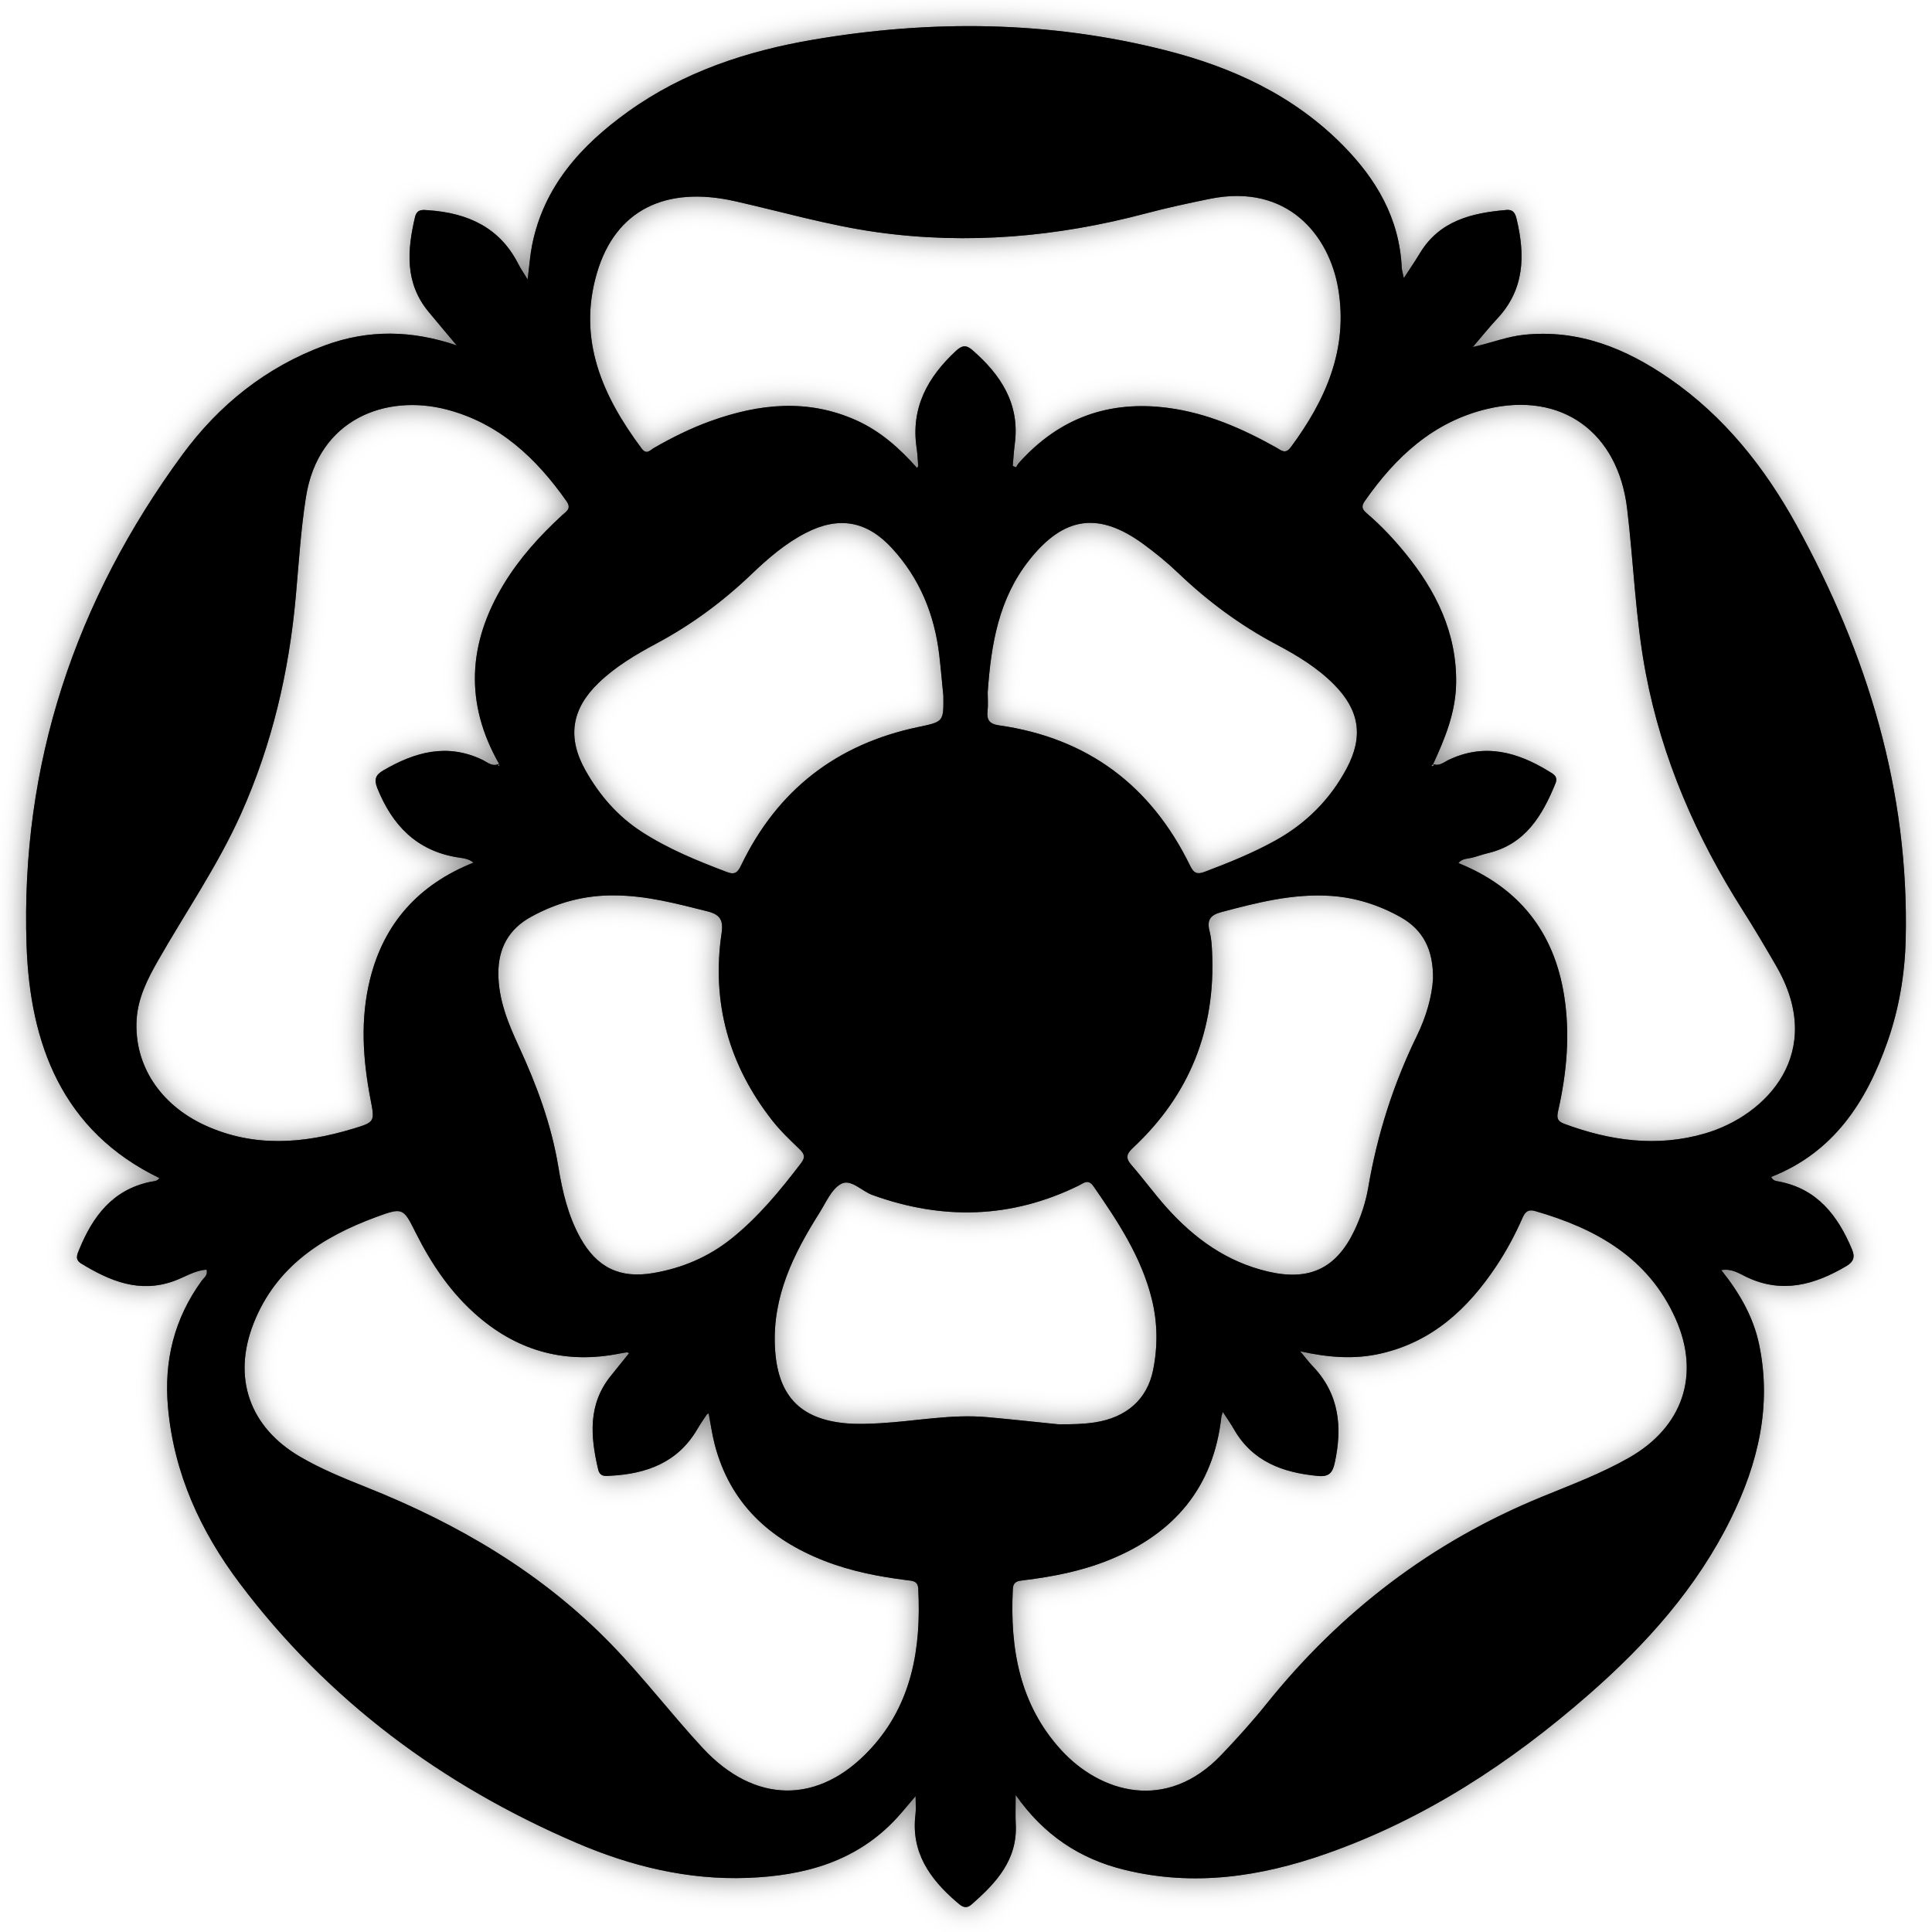
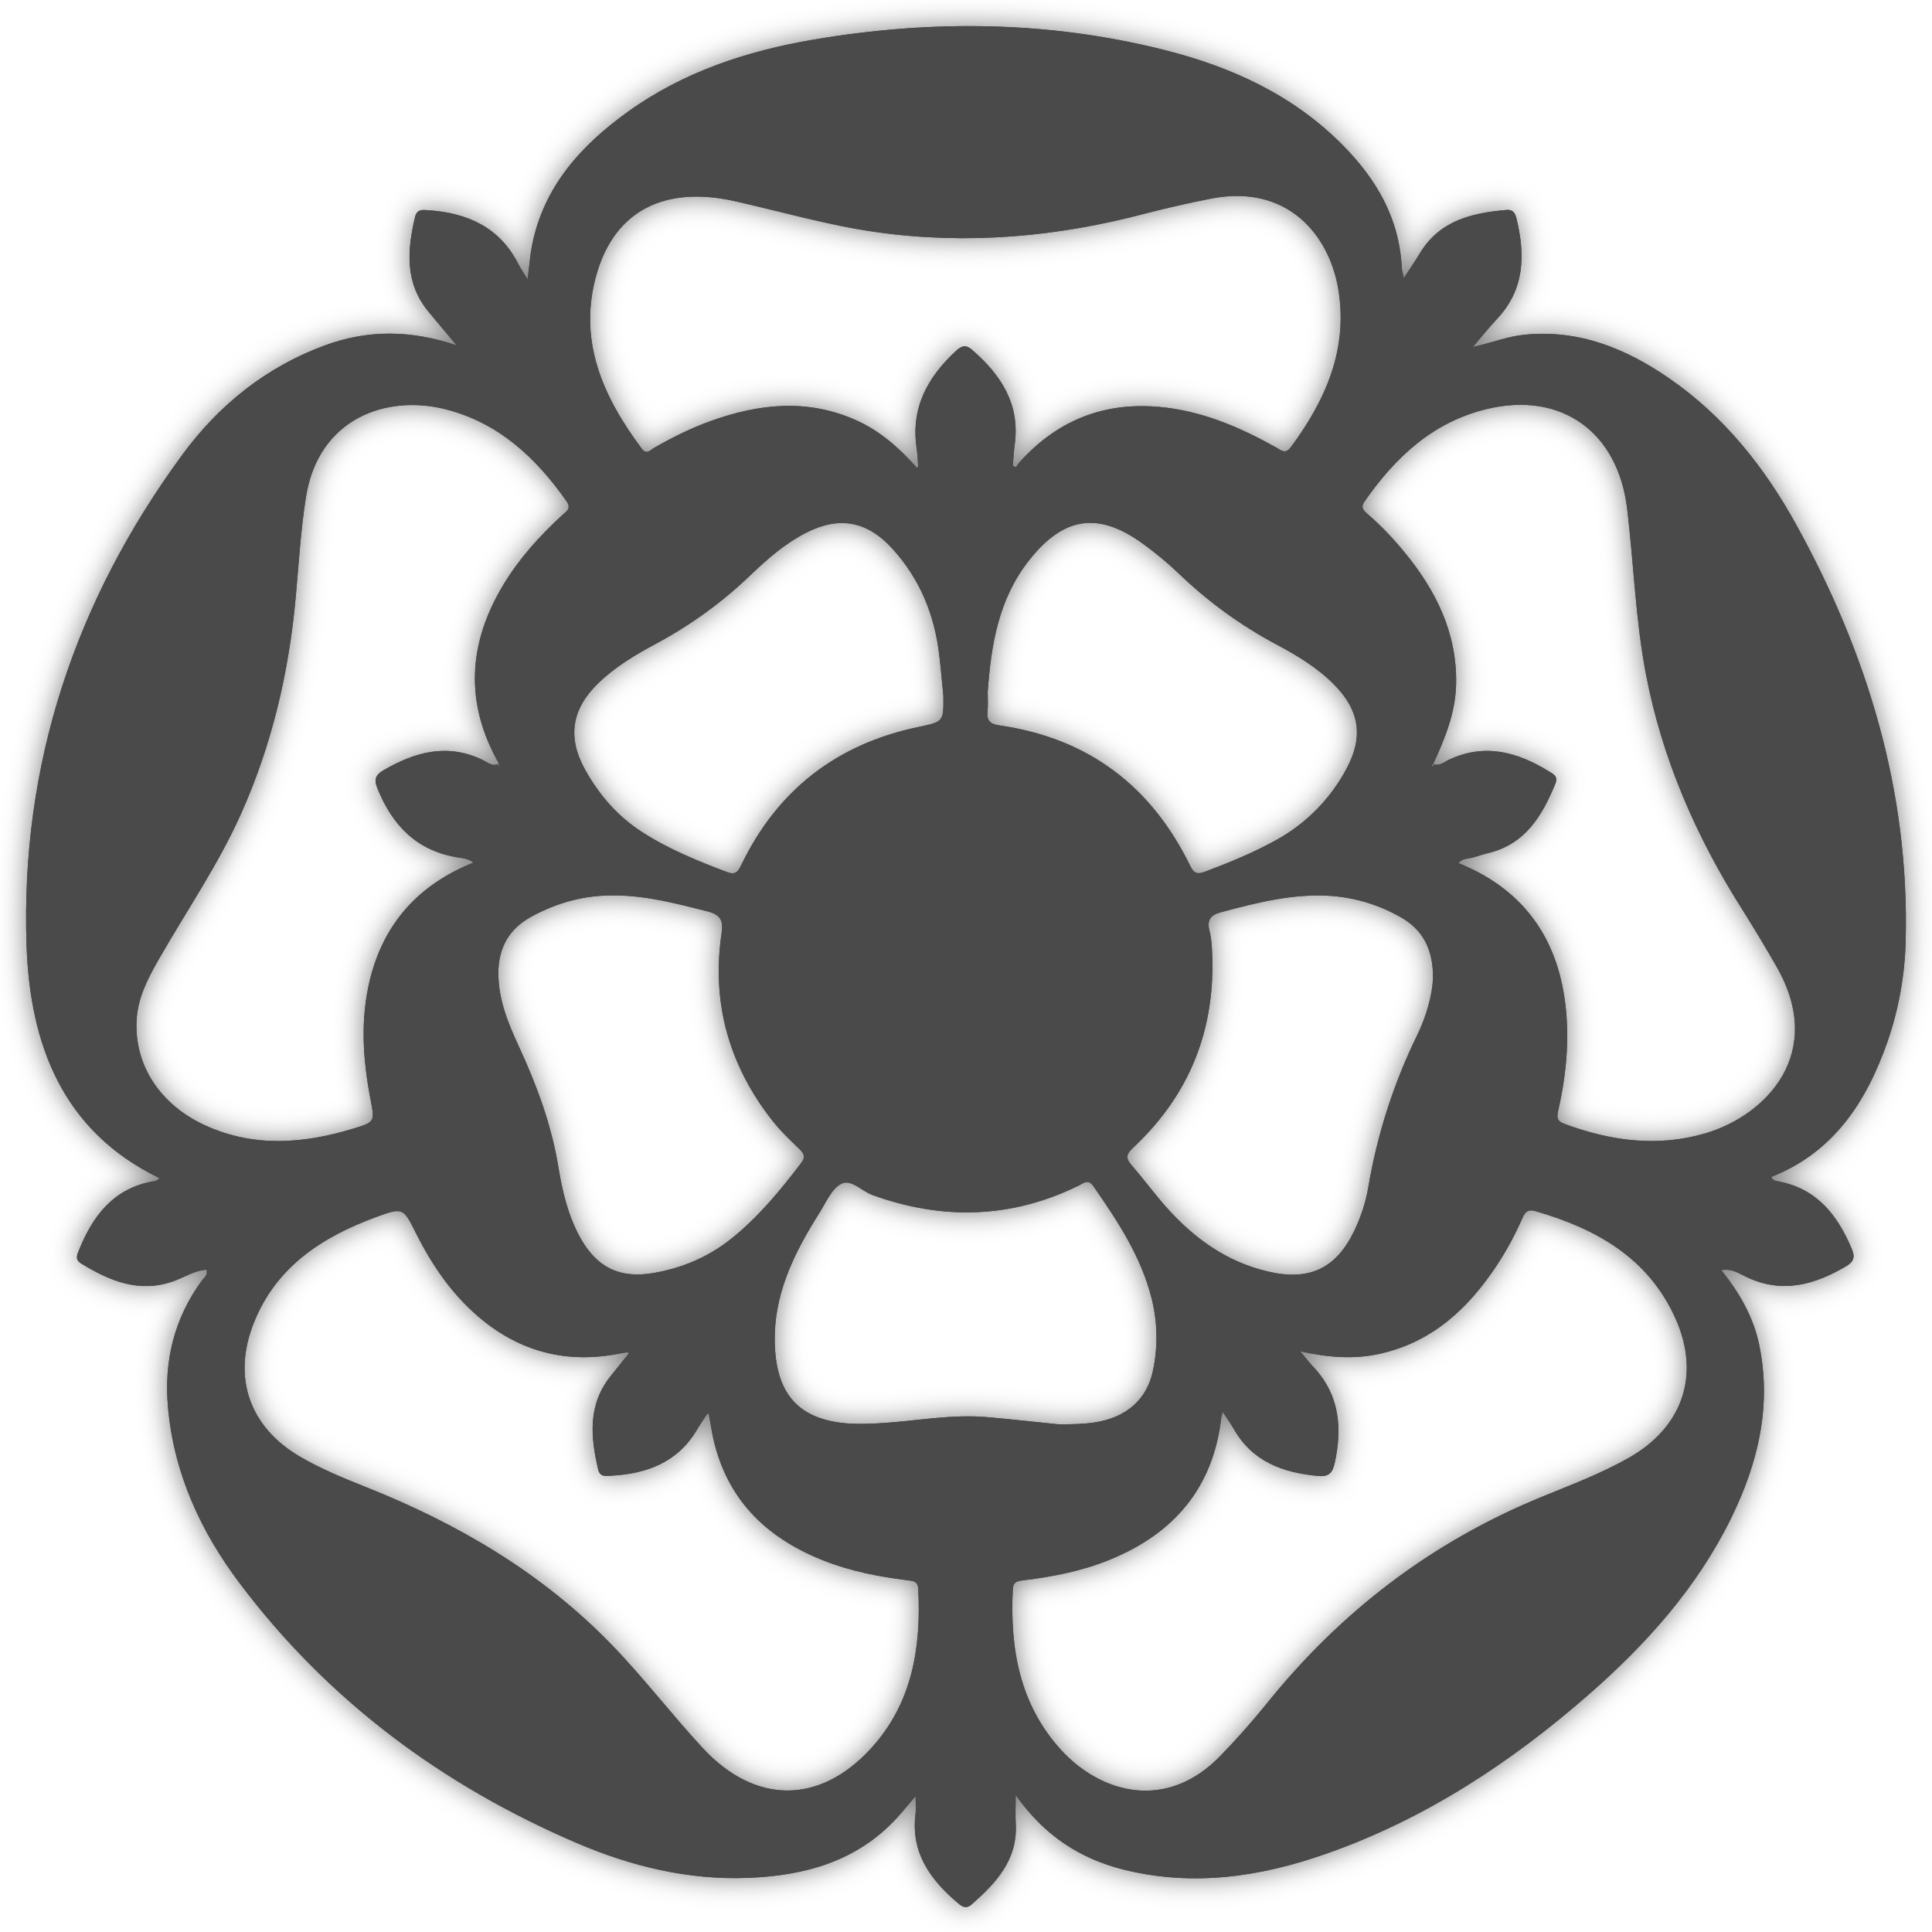
- <svg xmlns="http://www.w3.org/2000/svg" xmlns:xlink="http://www.w3.org/1999/xlink" width="74px" height="74px" viewBox="0 0 74 74" version="1.1">
+ <svg xmlns="http://www.w3.org/2000/svg" xmlns:xlink="http://www.w3.org/1999/xlink" width="74" height="74" viewBox="0 0 74 74">
  <defs>
-     <path d="M190.84,44.08 C190.913,44.235 191.034,44.234 191.142,44.255 C192.61,44.541 193.39,45.56 193.933,46.847 C194.061,47.15 193.994,47.332 193.721,47.493 C192.504,48.212 191.256,48.565 189.886,47.908 C189.609,47.775 189.333,47.581 188.93,47.648 C189.625,48.518 190.162,49.445 190.382,50.513 C190.867,52.859 190.334,55.055 189.304,57.153 C188.001,59.806 186.069,61.964 183.865,63.892 C180.865,66.517 177.573,68.678 173.789,70.005 C171.275,70.887 168.708,71.269 166.058,70.615 C164.354,70.194 162.988,69.292 161.903,67.755 C161.903,68.211 161.889,68.538 161.906,68.863 C161.978,70.24 161.154,71.118 160.218,71.941 C159.972,72.158 159.804,71.99 159.636,71.846 C158.612,70.964 157.886,69.942 158.065,68.492 C158.09,68.291 158.069,68.083 158.069,67.796 C157.807,68.102 157.593,68.368 157.362,68.62 C155.822,70.302 153.814,70.845 151.635,70.927 C149.346,71.013 147.167,70.481 145.083,69.586 C139.937,67.378 135.567,64.139 132.184,59.648 C130.686,57.659 129.667,55.45 129.436,52.922 C129.271,51.128 129.672,49.503 130.734,48.044 C130.816,47.932 130.969,47.845 130.911,47.631 C130.457,47.661 130.078,47.917 129.667,48.065 C128.344,48.543 127.214,48.069 126.112,47.397 C125.856,47.241 125.957,47.048 126.033,46.862 C126.552,45.592 127.311,44.573 128.753,44.268 C128.877,44.242 129.021,44.253 129.104,44.122 C125.375,42.317 124.148,38.975 124.018,35.22 C123.779,28.282 125.884,21.999 129.988,16.412 C131.386,14.51 133.191,13.058 135.446,12.228 C137.118,11.613 138.78,11.647 140.493,12.229 C140.315,12.018 140.137,11.807 139.959,11.595 C139.779,11.38 139.598,11.164 139.419,10.947 C138.504,9.844 138.594,8.599 138.895,7.319 C138.971,6.998 139.192,7.037 139.416,7.053 C140.908,7.159 142.138,7.704 142.853,9.112 C142.935,9.274 143.041,9.424 143.209,9.701 C143.276,9.177 143.303,8.781 143.379,8.395 C143.829,6.134 145.263,4.564 147.057,3.276 C149.186,1.747 151.62,0.948 154.171,0.516 C158.675,-0.247 163.171,-0.205 167.618,0.92 C170.176,1.566 172.528,2.64 174.423,4.553 C175.717,5.859 176.599,7.36 176.69,9.247 C176.695,9.354 176.731,9.459 176.77,9.65 C177.001,9.294 177.2,9.006 177.38,8.707 C178.136,7.449 179.371,7.157 180.7,7.042 C180.979,7.018 181.044,7.195 181.094,7.409 C181.421,8.785 181.392,10.087 180.353,11.199 C180.047,11.526 179.767,11.877 179.413,12.291 C180.129,12.132 180.729,11.889 181.374,11.823 C183.47,11.607 185.277,12.347 186.949,13.503 C189.045,14.952 190.592,16.904 191.806,19.107 C194.528,24.047 196.131,29.298 195.992,34.994 C195.959,36.328 195.736,37.644 195.292,38.907 C194.485,41.208 193.23,43.14 190.84,44.08 L190.84,44.08 Z M142.125,28.248 C142.11,28.272 142.096,28.296 142.081,28.321 C142.095,28.328 142.11,28.336 142.125,28.343 C142.121,28.313 142.117,28.283 142.113,28.253 C140.792,25.929 140.923,23.643 142.288,21.386 C142.895,20.383 143.673,19.525 144.531,18.734 C144.688,18.59 144.903,18.487 144.696,18.193 C143.533,16.54 142.119,15.211 140.109,14.686 C137.796,14.082 135.193,15.033 134.719,18.037 C134.52,19.298 134.444,20.569 134.33,21.837 C134.071,24.731 133.42,27.521 132.227,30.18 C131.342,32.153 130.114,33.93 129.049,35.799 C128.65,36.5 128.283,37.223 128.233,38.05 C128.13,39.787 129.127,41.319 130.876,42.113 C132.742,42.959 134.634,42.805 136.53,42.23 C137.368,41.976 137.357,41.965 137.189,41.091 C136.897,39.568 136.796,38.039 137.171,36.518 C137.706,34.345 139.056,32.871 141.135,32.04 C140.937,31.882 140.725,31.871 140.524,31.839 C138.955,31.585 138.024,30.607 137.453,29.189 C137.319,28.856 137.386,28.68 137.679,28.51 C138.882,27.808 140.112,27.456 141.466,28.097 C141.66,28.189 141.865,28.391 142.125,28.248 L142.125,28.248 Z M177.878,28.259 C178.123,28.369 178.31,28.188 178.494,28.101 C179.868,27.454 181.118,27.803 182.325,28.543 C182.498,28.649 182.689,28.735 182.573,29.018 C182.068,30.253 181.417,31.339 179.99,31.678 C179.79,31.725 179.596,31.798 179.397,31.849 C179.217,31.896 179.011,31.874 178.861,32.057 C181.174,32.993 182.523,34.692 182.909,37.127 C183.144,38.605 183.012,40.081 182.683,41.536 C182.623,41.802 182.633,41.94 182.916,42.045 C184.68,42.699 186.476,42.95 188.311,42.412 C190.667,41.721 192.96,39.32 191.028,35.991 C190.615,35.278 190.197,34.567 189.755,33.872 C187.971,31.065 186.659,28.067 186.036,24.783 C185.64,22.697 185.575,20.576 185.322,18.474 C184.969,15.545 182.808,13.985 179.962,14.663 C177.897,15.155 176.449,16.505 175.27,18.199 C175.093,18.453 175.237,18.563 175.398,18.703 C175.91,19.145 176.372,19.636 176.801,20.159 C177.996,21.616 178.802,23.227 178.773,25.17 C178.756,26.284 178.348,27.282 177.892,28.269 C177.869,28.291 177.845,28.312 177.822,28.334 C177.84,28.337 177.862,28.348 177.876,28.342 C177.926,28.319 177.926,28.289 177.878,28.259 L177.878,28.259 Z M169.837,53.081 C169.806,53.184 169.786,53.229 169.781,53.276 C169.475,55.99 167.955,57.752 165.473,58.754 C164.423,59.178 163.321,59.392 162.203,59.528 C161.985,59.555 161.808,59.572 161.794,59.865 C161.679,62.147 162.053,64.294 163.653,66.039 C165.131,67.65 167.663,68.437 169.78,66.217 C170.374,65.593 170.956,64.953 171.495,64.281 C174.344,60.727 177.847,58.051 182.071,56.326 C183.196,55.866 184.338,55.437 185.399,54.832 C187.448,53.664 188.142,51.668 187.179,49.509 C186.139,47.177 184.131,46.054 181.795,45.385 C181.556,45.317 181.426,45.395 181.322,45.632 C181.037,46.285 180.7,46.912 180.304,47.506 C179.221,49.13 177.862,50.39 175.892,50.843 C174.896,51.072 173.902,51.003 172.801,50.758 C173.011,51.009 173.132,51.173 173.271,51.318 C174.299,52.387 174.423,53.655 174.123,55.034 C174.041,55.411 173.899,55.571 173.489,55.533 C172.136,55.408 170.966,54.984 170.251,53.724 C170.134,53.518 169.994,53.324 169.837,53.081 L169.837,53.081 Z M147.096,50.827 C147.042,50.808 147.023,50.794 147.007,50.797 C146.915,50.811 146.823,50.827 146.732,50.845 C144.707,51.246 142.905,50.78 141.334,49.441 C140.29,48.551 139.537,47.44 138.927,46.223 C138.446,45.263 138.437,45.236 137.405,45.616 C135.335,46.378 133.57,47.52 132.716,49.681 C131.891,51.768 132.557,53.659 134.482,54.789 C135.292,55.264 136.161,55.617 137.03,55.964 C140.549,57.366 143.758,59.244 146.418,61.987 C147.647,63.253 148.716,64.659 149.914,65.952 C151.905,68.1 154.368,68.139 156.351,65.98 C157.939,64.252 158.288,62.112 158.171,59.852 C158.156,59.551 157.954,59.552 157.749,59.526 C156.668,59.391 155.604,59.185 154.585,58.788 C152.471,57.963 150.956,56.574 150.372,54.314 C150.273,53.93 150.22,53.536 150.142,53.131 C150.096,53.165 150.077,53.172 150.068,53.185 C149.945,53.373 149.816,53.557 149.702,53.751 C148.959,55.015 147.771,55.45 146.393,55.524 C146.196,55.535 145.981,55.578 145.91,55.279 C145.616,54.02 145.512,52.792 146.398,51.696 C146.629,51.41 146.859,51.123 147.096,50.827 L147.096,50.827 Z M161.791,16.845 C161.832,16.862 161.874,16.88 161.915,16.897 C161.956,16.836 161.991,16.769 162.04,16.715 C163.572,15.012 165.47,14.323 167.743,14.624 C169.237,14.822 170.58,15.414 171.878,16.138 C172.068,16.245 172.23,16.413 172.438,16.133 C173.777,14.329 174.644,12.37 174.259,10.069 C173.915,8.014 172.314,6.011 169.34,6.616 C168.516,6.784 167.692,6.961 166.879,7.177 C163.491,8.074 160.065,8.38 156.58,7.892 C154.741,7.634 152.961,7.114 151.156,6.707 C148.487,6.104 146.578,7.05 145.869,9.44 C145.109,12.002 146.075,14.17 147.58,16.183 C147.768,16.434 147.908,16.237 148.048,16.157 C148.747,15.755 149.468,15.397 150.226,15.125 C152.081,14.459 153.941,14.263 155.805,15.102 C156.723,15.516 157.457,16.172 158.129,16.926 C158.156,16.869 158.17,16.854 158.169,16.84 C158.151,16.616 158.143,16.391 158.11,16.17 C157.877,14.625 158.53,13.446 159.621,12.436 C159.834,12.239 159.997,12.195 160.235,12.401 C161.337,13.359 162.074,14.472 161.867,16.018 C161.831,16.292 161.816,16.569 161.791,16.845 L161.791,16.845 Z M163.538,53.554 C164.009,53.557 164.477,53.551 164.941,53.48 C166.145,53.294 166.939,52.598 167.165,51.483 C167.35,50.573 167.34,49.657 167.115,48.751 C166.713,47.136 165.814,45.78 164.883,44.437 C164.679,44.142 164.506,44.317 164.318,44.41 C161.735,45.677 159.102,45.742 156.415,44.771 C156.005,44.623 155.593,44.141 155.216,44.345 C154.847,44.545 154.637,45.059 154.387,45.454 C153.397,47.023 152.588,48.643 152.681,50.588 C152.768,52.411 153.6,53.357 155.414,53.517 C155.841,53.554 156.275,53.537 156.705,53.513 C158.069,53.436 159.423,53.158 160.798,53.279 C161.712,53.36 162.625,53.462 163.538,53.554 L163.538,53.554 Z M146.557,33.296 C145.41,33.278 144.336,33.567 143.336,34.119 C142.49,34.585 142.085,35.315 142.088,36.284 C142.09,37.287 142.46,38.187 142.868,39.07 C143.553,40.552 144.117,42.066 144.385,43.688 C144.539,44.626 144.755,45.559 145.225,46.407 C145.86,47.551 146.741,47.981 148.027,47.76 C149.135,47.57 150.14,47.144 151.022,46.437 C152.054,45.609 152.883,44.599 153.68,43.554 C153.866,43.311 153.803,43.187 153.61,43.002 C153.246,42.653 152.878,42.3 152.568,41.903 C150.918,39.793 150.248,37.403 150.638,34.747 C150.714,34.228 150.575,34.027 150.086,33.904 C148.923,33.612 147.767,33.303 146.557,33.296 L146.557,33.296 Z M177.888,36.486 C177.902,35.375 177.507,34.61 176.643,34.127 C175.818,33.665 174.931,33.38 173.981,33.315 C172.536,33.217 171.16,33.569 169.782,33.935 C169.34,34.052 169.222,34.252 169.331,34.673 C169.396,34.925 169.413,35.192 169.425,35.453 C169.566,38.415 168.573,40.928 166.404,42.956 C166.145,43.198 166.099,43.352 166.338,43.625 C166.794,44.147 167.202,44.71 167.662,45.227 C168.729,46.426 169.982,47.337 171.583,47.707 C173.152,48.071 174.186,47.587 174.88,46.125 C175.13,45.598 175.312,45.045 175.409,44.474 C175.754,42.451 176.37,40.521 177.27,38.675 C177.623,37.951 177.849,37.175 177.888,36.486 L177.888,36.486 Z M159.133,25.655 C159.081,25.133 159.037,24.611 158.976,24.09 C158.794,22.542 158.231,21.159 157.167,20 C156.207,18.954 155.137,18.759 153.873,19.407 C153.08,19.813 152.411,20.392 151.775,21.001 C150.683,22.044 149.485,22.929 148.153,23.642 C147.36,24.066 146.583,24.525 145.928,25.155 C144.886,26.157 144.717,27.252 145.427,28.511 C145.958,29.453 146.647,30.255 147.567,30.853 C148.596,31.521 149.72,31.977 150.86,32.407 C151.173,32.525 151.272,32.381 151.394,32.129 C152.783,29.253 155.053,27.499 158.176,26.846 C159.143,26.643 159.143,26.646 159.133,25.655 L159.133,25.655 Z M160.831,25.511 C160.831,25.755 160.852,26 160.825,26.241 C160.788,26.587 160.907,26.731 161.267,26.783 C164.662,27.267 167.087,29.09 168.584,32.159 C168.719,32.437 168.844,32.505 169.135,32.395 C170.064,32.045 170.981,31.675 171.851,31.193 C173.031,30.539 173.945,29.622 174.58,28.434 C175.231,27.213 175.074,26.204 174.096,25.217 C173.456,24.571 172.683,24.105 171.889,23.684 C170.503,22.95 169.262,22.031 168.13,20.949 C167.712,20.549 167.259,20.179 166.791,19.837 C165.07,18.58 163.742,18.788 162.426,20.448 C161.244,21.94 160.961,23.692 160.831,25.511 L160.831,25.511 Z" id="path-1" />
-     <filter x="-50%" y="-50%" width="200%" height="200%" filterUnits="objectBoundingBox" id="filter-2">
-       <feOffset dx="0" dy="0" in="SourceAlpha" result="shadowOffsetOuter1" />
-       <feGaussianBlur stdDeviation="0.5" in="shadowOffsetOuter1" result="shadowBlurOuter1" />
-       <feColorMatrix values="0 0 0 0 0   0 0 0 0 0   0 0 0 0 0  0 0 0 0.5 0" type="matrix" in="shadowBlurOuter1" />
+     <path d="M190.84 44.08c.073.155.194.154.302.175 1.468.286 2.248 1.305 2.79 2.592.129.303.062.485-.21.646-1.218.72-2.466 1.072-3.836.415-.277-.133-.553-.327-.956-.26.695.87 1.232 1.797 1.452 2.865.485 2.346-.048 4.542-1.078 6.64-1.303 2.653-3.235 4.81-5.439 6.739-3 2.625-6.292 4.786-10.076 6.113-2.514.882-5.081 1.264-7.73.61-1.705-.421-3.071-1.323-4.156-2.86 0 .456-.014.783.003 1.108.072 1.377-.752 2.255-1.688 3.078-.246.217-.414.049-.582-.095-1.024-.882-1.75-1.904-1.57-3.354.024-.201.003-.409.003-.696-.262.306-.476.572-.707.824-1.54 1.682-3.548 2.225-5.727 2.307-2.289.086-4.468-.446-6.552-1.34-5.146-2.209-9.516-5.448-12.899-9.94-1.498-1.988-2.517-4.197-2.748-6.725-.165-1.794.236-3.419 1.298-4.878.082-.112.235-.199.177-.413-.454.03-.833.286-1.244.434-1.323.478-2.453.004-3.555-.668-.256-.156-.155-.35-.079-.535.519-1.27 1.278-2.29 2.72-2.594.124-.026.268-.015.35-.146-3.728-1.805-4.955-5.147-5.085-8.902-.239-6.938 1.866-13.221 5.97-18.808 1.398-1.902 3.203-3.354 5.458-4.184 1.672-.615 3.334-.581 5.047.001l-.534-.634-.54-.648c-.915-1.103-.825-2.348-.524-3.628.076-.32.297-.282.521-.266 1.492.106 2.722.651 3.437 2.059.082.162.188.312.356.589.067-.524.094-.92.17-1.306.45-2.261 1.884-3.831 3.678-5.12 2.129-1.528 4.563-2.327 7.114-2.759 4.504-.763 9-.72 13.447.404 2.558.646 4.91 1.72 6.805 3.633 1.294 1.306 2.176 2.807 2.267 4.694.005.107.041.212.08.403.231-.356.43-.644.61-.943.756-1.258 1.991-1.55 3.32-1.665.28-.024.344.153.394.367.327 1.376.298 2.678-.741 3.79-.306.327-.586.678-.94 1.092.716-.16 1.316-.402 1.96-.468 2.097-.216 3.904.524 5.576 1.68 2.096 1.45 3.643 3.401 4.857 5.604 2.722 4.94 4.325 10.19 4.186 15.887a12.707 12.707 0 0 1-.7 3.913c-.807 2.3-2.062 4.233-4.452 5.173zm-48.715-15.832l-.044.073.044.022-.012-.09c-1.321-2.324-1.19-4.61.175-6.867.607-1.003 1.385-1.861 2.243-2.652.157-.144.372-.247.165-.541-1.163-1.653-2.577-2.982-4.587-3.507-2.313-.604-4.916.347-5.39 3.35-.199 1.262-.275 2.533-.389 3.8-.259 2.895-.91 5.685-2.103 8.344-.885 1.973-2.113 3.75-3.178 5.62-.399.7-.766 1.423-.816 2.25-.103 1.737.894 3.269 2.643 4.063 1.866.846 3.758.692 5.654.117.838-.254.827-.265.659-1.14-.292-1.522-.393-3.05-.018-4.572.535-2.173 1.885-3.647 3.964-4.478-.198-.158-.41-.169-.61-.201-1.57-.254-2.501-1.232-3.072-2.65-.134-.333-.067-.509.226-.68 1.203-.701 2.433-1.053 3.787-.412.194.092.4.294.66.151zm35.753.011c.245.11.432-.07.616-.158 1.374-.647 2.624-.298 3.831.442.173.106.364.192.248.475-.505 1.235-1.156 2.321-2.583 2.66-.2.047-.394.12-.593.171-.18.047-.386.025-.536.208 2.313.936 3.662 2.635 4.048 5.07.235 1.478.103 2.954-.226 4.41-.06.265-.05.403.233.508 1.764.654 3.56.905 5.395.367 2.356-.69 4.65-3.092 2.717-6.421a61.277 61.277 0 0 0-1.273-2.12c-1.784-2.806-3.096-5.804-3.719-9.088-.396-2.086-.46-4.207-.714-6.309-.353-2.929-2.514-4.49-5.36-3.811-2.065.492-3.513 1.842-4.692 3.536-.177.254-.033.364.128.504.512.442.974.933 1.403 1.456 1.195 1.457 2.001 3.068 1.972 5.011-.017 1.114-.425 2.112-.881 3.099l-.07.065c.018.003.04.014.054.008.05-.023.05-.053.002-.083zm-8.041 24.822c-.03.103-.05.148-.056.195-.306 2.714-1.826 4.476-4.308 5.478-1.05.424-2.152.638-3.27.774-.218.027-.395.044-.41.337-.114 2.282.26 4.429 1.86 6.174 1.478 1.611 4.01 2.398 6.127.178a30.214 30.214 0 0 0 1.715-1.936c2.85-3.554 6.352-6.23 10.576-7.955 1.125-.46 2.267-.89 3.328-1.494 2.05-1.168 2.743-3.164 1.78-5.323-1.04-2.332-3.048-3.455-5.384-4.124-.24-.068-.37.01-.473.247-.285.653-.622 1.28-1.018 1.874-1.083 1.624-2.442 2.884-4.412 3.337-.996.23-1.99.16-3.091-.085.21.25.33.415.47.56 1.028 1.07 1.152 2.337.852 3.716-.082.377-.224.537-.634.499-1.353-.125-2.523-.55-3.238-1.809-.117-.206-.257-.4-.414-.643zm-22.74-2.254c-.055-.02-.074-.033-.09-.03-.092.014-.184.03-.275.048-2.025.4-3.827-.065-5.398-1.404-1.044-.89-1.797-2.001-2.407-3.218-.48-.96-.49-.987-1.522-.607-2.07.762-3.835 1.904-4.689 4.065-.825 2.087-.159 3.978 1.766 5.108.81.475 1.679.828 2.548 1.175 3.519 1.402 6.728 3.28 9.388 6.023 1.229 1.266 2.298 2.672 3.496 3.965 1.99 2.148 4.454 2.187 6.437.028 1.588-1.728 1.937-3.868 1.82-6.128-.015-.3-.217-.3-.422-.326-1.08-.135-2.145-.34-3.164-.738-2.114-.825-3.63-2.214-4.213-4.474-.099-.384-.152-.778-.23-1.183-.046.034-.065.04-.074.054-.123.188-.252.372-.366.566-.743 1.264-1.93 1.7-3.31 1.773-.196.01-.411.054-.482-.245-.294-1.26-.398-2.487.488-3.583.231-.286.46-.573.698-.87zm14.694-33.982l.124.052c.041-.06.076-.128.125-.182 1.532-1.703 3.43-2.392 5.703-2.091 1.494.198 2.837.79 4.135 1.514.19.107.352.275.56-.005 1.339-1.804 2.206-3.763 1.821-6.064-.344-2.055-1.945-4.058-4.919-3.453a43.55 43.55 0 0 0-2.46.56c-3.39.898-6.815 1.204-10.3.716-1.839-.258-3.619-.778-5.424-1.185-2.67-.603-4.578.343-5.287 2.733-.76 2.562.206 4.73 1.71 6.743.189.251.33.054.47-.026.698-.402 1.42-.76 2.177-1.032 1.855-.666 3.715-.862 5.579-.023.918.414 1.652 1.07 2.324 1.824.027-.057.04-.072.04-.086-.018-.224-.026-.449-.06-.67-.232-1.545.42-2.724 1.512-3.734.213-.197.376-.241.614-.035 1.102.958 1.839 2.071 1.632 3.617-.036.274-.051.551-.076.827zm1.747 36.709c.47.003.939-.003 1.403-.074 1.204-.186 1.998-.882 2.224-1.997a6.144 6.144 0 0 0-.05-2.732c-.402-1.615-1.301-2.971-2.232-4.314-.204-.295-.377-.12-.565-.027-2.583 1.267-5.216 1.332-7.903.361-.41-.148-.822-.63-1.199-.426-.369.2-.58.714-.829 1.109-.99 1.57-1.8 3.189-1.706 5.134.087 1.823.92 2.769 2.733 2.929.427.037.861.02 1.29-.004 1.365-.077 2.719-.355 4.094-.234.914.08 1.827.183 2.74.275zm-16.981-20.258c-1.147-.018-2.22.271-3.221.823-.846.466-1.25 1.196-1.248 2.165.002 1.003.372 1.903.78 2.786.685 1.482 1.25 2.996 1.517 4.618.154.938.37 1.871.84 2.719.635 1.144 1.516 1.574 2.802 1.353 1.108-.19 2.113-.616 2.995-1.323 1.032-.828 1.861-1.838 2.658-2.883.186-.243.123-.367-.07-.552-.364-.349-.732-.702-1.042-1.099-1.65-2.11-2.32-4.5-1.93-7.156.076-.519-.063-.72-.552-.843-1.163-.292-2.319-.601-3.529-.608zm31.33 3.19c.015-1.11-.38-1.876-1.244-2.359a6.28 6.28 0 0 0-2.662-.812c-1.445-.098-2.82.254-4.2.62-.441.117-.559.317-.45.738.065.252.082.519.094.78.141 2.962-.852 5.475-3.02 7.503-.26.242-.306.396-.067.67.456.52.864 1.084 1.324 1.601 1.067 1.2 2.32 2.11 3.921 2.48 1.57.364 2.603-.12 3.297-1.582.25-.527.432-1.08.529-1.651a21.32 21.32 0 0 1 1.861-5.8c.353-.723.579-1.5.618-2.188zm-18.754-10.83c-.052-.523-.096-1.045-.157-1.566-.182-1.548-.745-2.93-1.81-4.09-.959-1.046-2.029-1.241-3.293-.593-.793.406-1.462.985-2.098 1.594a16.44 16.44 0 0 1-3.622 2.64c-.793.425-1.57.884-2.225 1.514-1.042 1.002-1.211 2.097-.501 3.356.531.942 1.22 1.744 2.14 2.342 1.029.668 2.153 1.124 3.293 1.554.313.118.412-.026.534-.278 1.389-2.876 3.66-4.63 6.782-5.283.967-.203.967-.2.957-1.19zm1.698-.145c0 .244.02.49-.006.73-.037.346.082.49.442.542 3.395.484 5.82 2.307 7.317 5.376.135.278.26.346.551.236.929-.35 1.846-.72 2.716-1.202a6.713 6.713 0 0 0 2.729-2.759c.651-1.22.494-2.23-.484-3.217-.64-.646-1.413-1.112-2.207-1.533a16.808 16.808 0 0 1-3.759-2.735c-.418-.4-.87-.77-1.339-1.112-1.721-1.257-3.049-1.049-4.365.611-1.182 1.492-1.465 3.244-1.595 5.063z" id="b" />
+     <filter x="-50%" y="-50%" width="200%" height="200%" filterUnits="objectBoundingBox" id="a">
+       <feOffset in="SourceAlpha" result="shadowOffsetOuter1" />
+       <feGaussianBlur stdDeviation=".5" in="shadowOffsetOuter1" result="shadowBlurOuter1" />
+       <feColorMatrix values="0 0 0 0 0 0 0 0 0 0 0 0 0 0 0 0 0 0 0.5 0" in="shadowBlurOuter1" />
    </filter>
  </defs>
-   <g id="Page-1" stroke="none" stroke-width="1" fill="none" fill-rule="evenodd">
-     <g id="desktop-homepage" transform="translate(-158, -917)">
-       <g id="welcome" transform="translate(-1, 753)">
-         <g id="Group-2" transform="translate(36, 165)">
-           <g id="Shape">
-             <use fill="black" fill-opacity="1" filter="url(#filter-2)" xlink:href="#path-1" />
-             <use fill="#4A4A4A" fill-rule="evenodd" xlink:href="#path-1" />
-             <use fill="black" fill-opacity="1" xlink:href="#path-1" />
-           </g>
-         </g>
-       </g>
-     </g>
+   <g transform="translate(-123 1)" fill="none" fill-rule="evenodd">
+     <use fill="#4A4A4A" filter="url(#a)" xlink:href="#b" />
+     <use fill="#4A4A4A" xlink:href="#b" />
+     <use fill="#4A4A4A" xlink:href="#b" />
  </g>
</svg>
